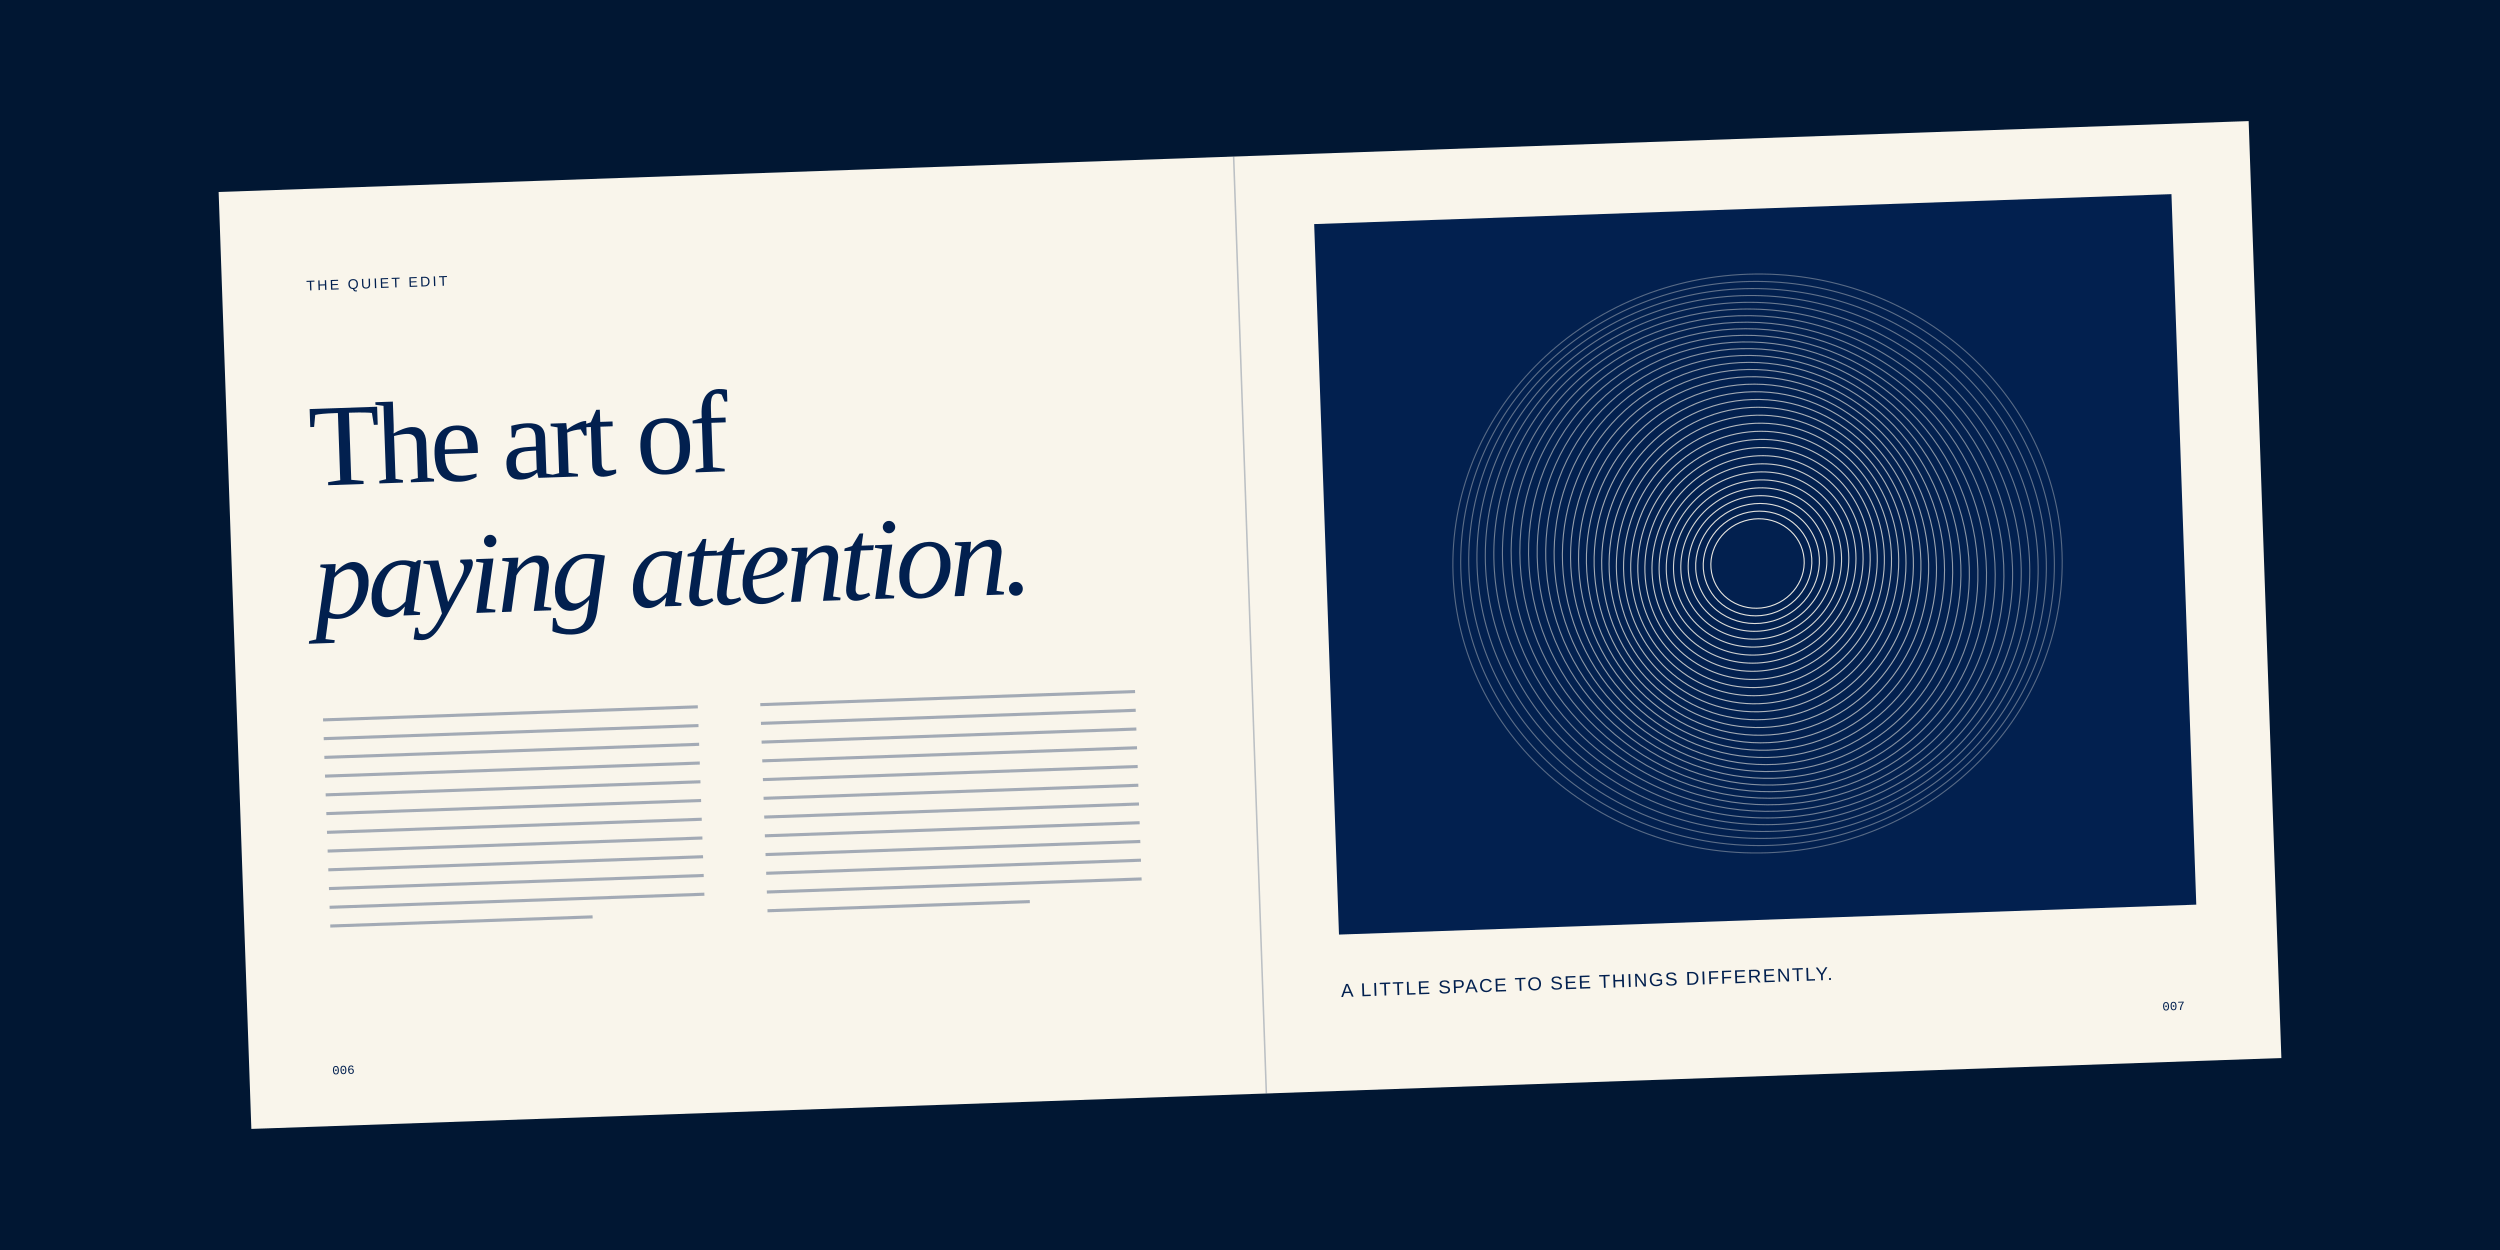
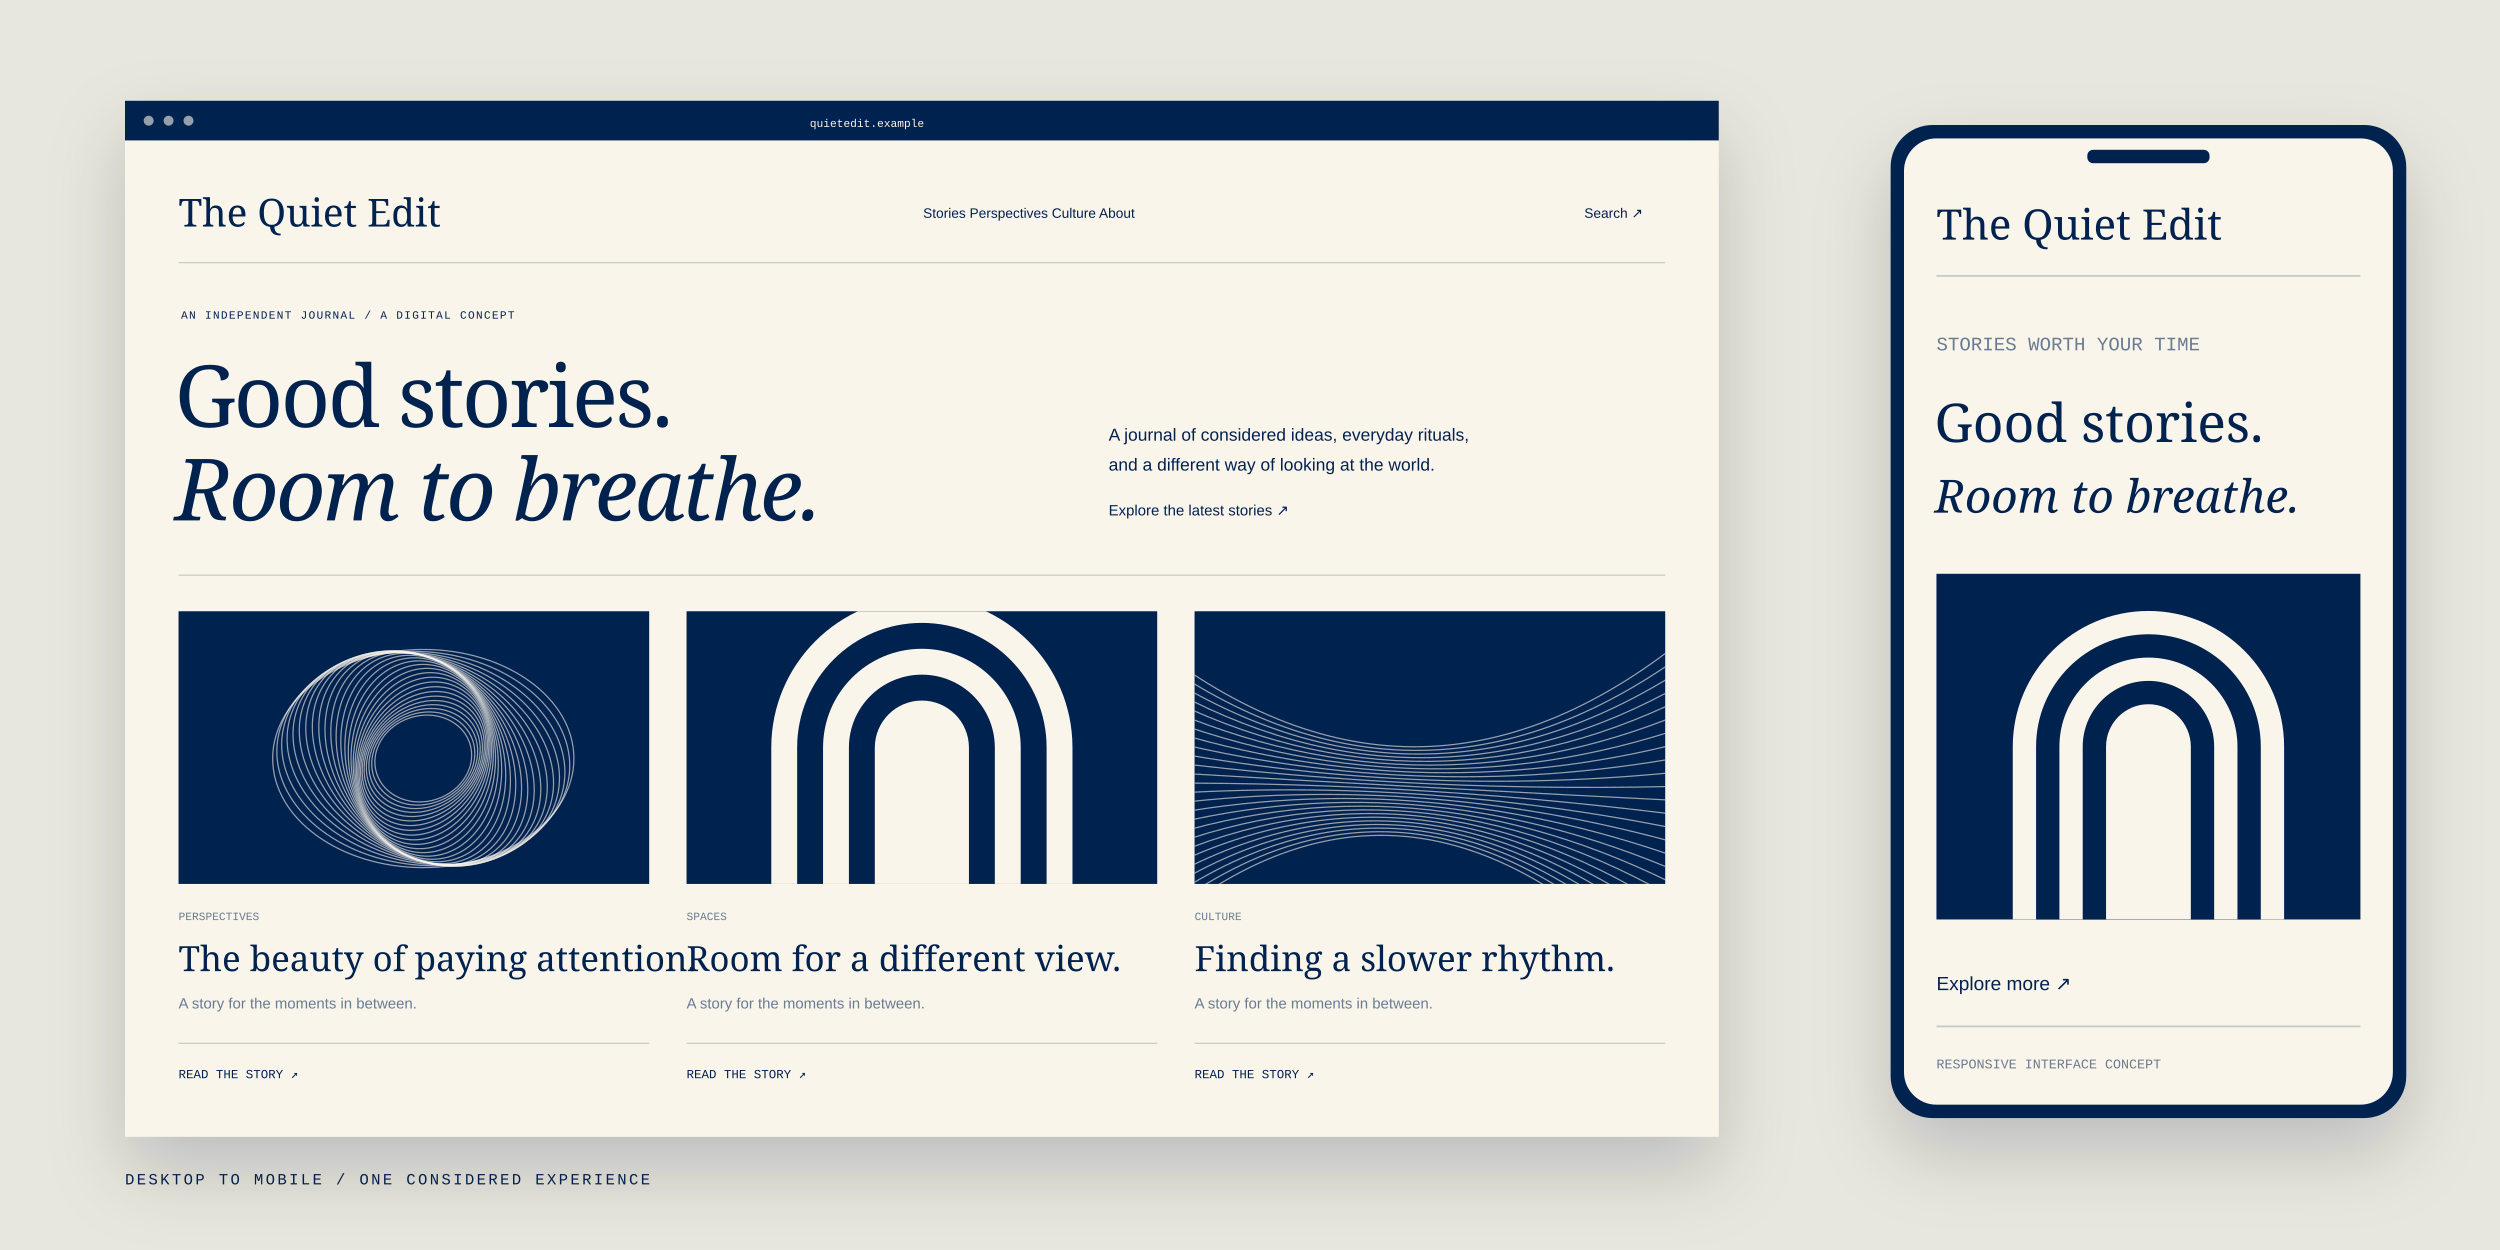
<svg xmlns="http://www.w3.org/2000/svg" width="1600" height="800" viewBox="0 0 1600 800">
  <defs>
-     <filter id="paper">
-       <feTurbulence type="fractalNoise" baseFrequency=".65" numOctaves="3" stitchTiles="stitch" />
-       <feColorMatrix type="saturate" values="0" />
-       <feComponentTransfer>
-         <feFuncA type="linear" slope=".035" />
-       </feComponentTransfer>
-       <feBlend in="SourceGraphic" mode="multiply" />
-     </filter>
-     <filter id="shadow" x="-40%" y="-40%" width="180%" height="180%">
-       <feDropShadow dx="8" dy="20" stdDeviation="20" flood-color="#011733" flood-opacity=".13" />
+     <filter id="shadow" x="-30%" y="-30%" width="160%" height="180%">
+       <feDropShadow dx="0" dy="22" stdDeviation="24" flood-color="#011733" flood-opacity=".18" />
    </filter>
  </defs>
-   <path fill="#011733" d="M0 0h1600v800H0z" />
-   <g transform="translate(150 100) rotate(-2 650 300)">
-     <rect width="1300" height="600" fill="#f9f5eb" />
-     <path d="M650 0v600" stroke="#02204f" opacity=".25" />
-     <text x="54" y="65" font-size="9" fill="#02204f" font-family="Arial, Helvetica, sans-serif" letter-spacing="1.5">THE QUIET EDIT</text>
-     <text x="52" y="190" font-size="75" fill="#02204f" font-family="Georgia, Times New Roman, serif" letter-spacing="-3">The art of</text>
-     <text x="52" y="275" font-size="75" fill="#02204f" font-family="Georgia, Times New Roman, serif" font-style="italic" letter-spacing="-3">paying attention.</text>
-     <path d="M55 340h240" stroke="#02204f" stroke-width="2" opacity=".35" />
-     <path d="M55 352h240" stroke="#02204f" stroke-width="2" opacity=".35" />
-     <path d="M55 364h240" stroke="#02204f" stroke-width="2" opacity=".35" />
-     <path d="M55 376h240" stroke="#02204f" stroke-width="2" opacity=".35" />
-     <path d="M55 388h240" stroke="#02204f" stroke-width="2" opacity=".35" />
-     <path d="M55 400h240" stroke="#02204f" stroke-width="2" opacity=".35" />
-     <path d="M55 412h240" stroke="#02204f" stroke-width="2" opacity=".35" />
-     <path d="M55 424h240" stroke="#02204f" stroke-width="2" opacity=".35" />
-     <path d="M55 436h240" stroke="#02204f" stroke-width="2" opacity=".35" />
-     <path d="M55 448h240" stroke="#02204f" stroke-width="2" opacity=".35" />
-     <path d="M55 460h240" stroke="#02204f" stroke-width="2" opacity=".35" />
-     <path d="M55 472h168" stroke="#02204f" stroke-width="2" opacity=".35" />
-     <path d="M335 340h240" stroke="#02204f" stroke-width="2" opacity=".35" />
-     <path d="M335 352h240" stroke="#02204f" stroke-width="2" opacity=".35" />
-     <path d="M335 364h240" stroke="#02204f" stroke-width="2" opacity=".35" />
-     <path d="M335 376h240" stroke="#02204f" stroke-width="2" opacity=".35" />
-     <path d="M335 388h240" stroke="#02204f" stroke-width="2" opacity=".35" />
-     <path d="M335 400h240" stroke="#02204f" stroke-width="2" opacity=".35" />
-     <path d="M335 412h240" stroke="#02204f" stroke-width="2" opacity=".35" />
-     <path d="M335 424h240" stroke="#02204f" stroke-width="2" opacity=".35" />
-     <path d="M335 436h240" stroke="#02204f" stroke-width="2" opacity=".35" />
-     <path d="M335 448h240" stroke="#02204f" stroke-width="2" opacity=".35" />
-     <path d="M335 460h240" stroke="#02204f" stroke-width="2" opacity=".35" />
-     <path d="M335 472h168" stroke="#02204f" stroke-width="2" opacity=".35" />
-     <rect x="700" y="45" width="549" height="455" fill="#02204f" />
-     <ellipse cx="976" cy="272" rx="195" ry="185.25" transform="rotate(0 976 272)" fill="none" stroke="#f9f5eb" stroke-width=".7" opacity="0.35" />
-     <ellipse cx="976" cy="272" rx="190" ry="180.5" transform="rotate(5 976 272)" fill="none" stroke="#f9f5eb" stroke-width=".7" opacity="0.368" />
-     <ellipse cx="976" cy="272" rx="185" ry="175.75" transform="rotate(10 976 272)" fill="none" stroke="#f9f5eb" stroke-width=".7" opacity="0.385" />
-     <ellipse cx="976" cy="272" rx="180" ry="171" transform="rotate(15 976 272)" fill="none" stroke="#f9f5eb" stroke-width=".7" opacity="0.403" />
-     <ellipse cx="976" cy="272" rx="175" ry="166.25" transform="rotate(20 976 272)" fill="none" stroke="#f9f5eb" stroke-width=".7" opacity="0.421" />
-     <ellipse cx="976" cy="272" rx="170" ry="161.5" transform="rotate(25 976 272)" fill="none" stroke="#f9f5eb" stroke-width=".7" opacity="0.438" />
-     <ellipse cx="976" cy="272" rx="165" ry="156.75" transform="rotate(30 976 272)" fill="none" stroke="#f9f5eb" stroke-width=".7" opacity="0.456" />
-     <ellipse cx="976" cy="272" rx="160" ry="152" transform="rotate(35 976 272)" fill="none" stroke="#f9f5eb" stroke-width=".7" opacity="0.474" />
-     <ellipse cx="976" cy="272" rx="155" ry="147.25" transform="rotate(40 976 272)" fill="none" stroke="#f9f5eb" stroke-width=".7" opacity="0.491" />
-     <ellipse cx="976" cy="272" rx="150" ry="142.5" transform="rotate(45 976 272)" fill="none" stroke="#f9f5eb" stroke-width=".7" opacity="0.509" />
-     <ellipse cx="976" cy="272" rx="145" ry="137.75" transform="rotate(50 976 272)" fill="none" stroke="#f9f5eb" stroke-width=".7" opacity="0.526" />
-     <ellipse cx="976" cy="272" rx="140" ry="133" transform="rotate(55 976 272)" fill="none" stroke="#f9f5eb" stroke-width=".7" opacity="0.544" />
-     <ellipse cx="976" cy="272" rx="135" ry="128.25" transform="rotate(60 976 272)" fill="none" stroke="#f9f5eb" stroke-width=".7" opacity="0.562" />
-     <ellipse cx="976" cy="272" rx="130" ry="123.5" transform="rotate(65 976 272)" fill="none" stroke="#f9f5eb" stroke-width=".7" opacity="0.579" />
-     <ellipse cx="976" cy="272" rx="125" ry="118.75" transform="rotate(70 976 272)" fill="none" stroke="#f9f5eb" stroke-width=".7" opacity="0.597" />
-     <ellipse cx="976" cy="272" rx="120" ry="114" transform="rotate(75 976 272)" fill="none" stroke="#f9f5eb" stroke-width=".7" opacity="0.615" />
-     <ellipse cx="976" cy="272" rx="115" ry="109.25" transform="rotate(80 976 272)" fill="none" stroke="#f9f5eb" stroke-width=".7" opacity="0.632" />
-     <ellipse cx="976" cy="272" rx="110" ry="104.5" transform="rotate(85 976 272)" fill="none" stroke="#f9f5eb" stroke-width=".7" opacity="0.65" />
-     <ellipse cx="976" cy="272" rx="105" ry="99.75" transform="rotate(90 976 272)" fill="none" stroke="#f9f5eb" stroke-width=".7" opacity="0.668" />
-     <ellipse cx="976" cy="272" rx="100" ry="95" transform="rotate(95 976 272)" fill="none" stroke="#f9f5eb" stroke-width=".7" opacity="0.685" />
-     <ellipse cx="976" cy="272" rx="95" ry="90.25" transform="rotate(100 976 272)" fill="none" stroke="#f9f5eb" stroke-width=".7" opacity="0.703" />
-     <ellipse cx="976" cy="272" rx="90" ry="85.5" transform="rotate(105 976 272)" fill="none" stroke="#f9f5eb" stroke-width=".7" opacity="0.721" />
-     <ellipse cx="976" cy="272" rx="85" ry="80.75" transform="rotate(110 976 272)" fill="none" stroke="#f9f5eb" stroke-width=".7" opacity="0.738" />
-     <ellipse cx="976" cy="272" rx="80" ry="76" transform="rotate(115 976 272)" fill="none" stroke="#f9f5eb" stroke-width=".7" opacity="0.756" />
-     <ellipse cx="976" cy="272" rx="75" ry="71.25" transform="rotate(120 976 272)" fill="none" stroke="#f9f5eb" stroke-width=".7" opacity="0.774" />
-     <ellipse cx="976" cy="272" rx="70" ry="66.5" transform="rotate(125 976 272)" fill="none" stroke="#f9f5eb" stroke-width=".7" opacity="0.791" />
-     <ellipse cx="976" cy="272" rx="65" ry="61.75" transform="rotate(130 976 272)" fill="none" stroke="#f9f5eb" stroke-width=".7" opacity="0.809" />
-     <ellipse cx="976" cy="272" rx="60" ry="57" transform="rotate(135 976 272)" fill="none" stroke="#f9f5eb" stroke-width=".7" opacity="0.826" />
-     <ellipse cx="976" cy="272" rx="55" ry="52.25" transform="rotate(140 976 272)" fill="none" stroke="#f9f5eb" stroke-width=".7" opacity="0.844" />
-     <ellipse cx="976" cy="272" rx="50" ry="47.5" transform="rotate(145 976 272)" fill="none" stroke="#f9f5eb" stroke-width=".7" opacity="0.862" />
-     <ellipse cx="976" cy="272" rx="45" ry="42.75" transform="rotate(150 976 272)" fill="none" stroke="#f9f5eb" stroke-width=".7" opacity="0.879" />
-     <ellipse cx="976" cy="272" rx="40" ry="38" transform="rotate(155 976 272)" fill="none" stroke="#f9f5eb" stroke-width=".7" opacity="0.897" />
-     <ellipse cx="976" cy="272" rx="35" ry="33.25" transform="rotate(160 976 272)" fill="none" stroke="#f9f5eb" stroke-width=".7" opacity="0.915" />
-     <ellipse cx="976" cy="272" rx="30" ry="28.5" transform="rotate(165 976 272)" fill="none" stroke="#f9f5eb" stroke-width=".7" opacity="0.932" />
-     <text x="700" y="540" font-size="12" fill="#02204f" font-family="Arial, Helvetica, sans-serif" letter-spacing="1">A LITTLE SPACE TO SEE THINGS DIFFERENTLY.</text>
-     <text x="53" y="567" font-size="8" fill="#02204f" font-family="Courier New, monospace">006</text>
-     <text x="1225" y="567" font-size="8" fill="#02204f" font-family="Courier New, monospace">007</text>
+   <rect x="0" y="0" width="1600" height="800" fill="#e7e7de" />
+   <g filter="url(#shadow)">
+     <g transform="translate(80 90) scale(0.796875)">
+       <rect x="0" y="-32" width="1280" height="32" fill="#02204f" />
+       <g fill="#f9f5eb" opacity=".6">
+         <circle cx="19" cy="-16" r="4" />
+         <circle cx="35" cy="-16" r="4" />
+         <circle cx="51" cy="-16" r="4" />
+       </g>
+       <text x="550" y="-11" fill="#f9f5eb" font-size="9" font-family="Courier New,monospace">quietedit.example</text>
+       <rect x="0" y="0" width="1280" height="800" fill="#f9f5eb" />
+       <text x="43" y="69" fill="#02204f" font-size="31" font-family="Georgia,serif">The Quiet Edit</text>
+       <text x="641" y="62" fill="#02204f" font-size="11" font-family="Arial,sans-serif">Stories       Perspectives       Culture       About</text>
+       <text x="1172" y="62" fill="#02204f" font-size="11" font-family="Arial,sans-serif">Search ↗</text>
+       <path d="M43 98h1194" stroke="#02204f" opacity="0.2" />
+       <text x="45" y="143" fill="#02204f" font-size="9" font-family="Courier New,monospace" letter-spacing="1">AN INDEPENDENT JOURNAL / A DIGITAL CONCEPT</text>
+       <text x="40" y="230" fill="#02204f" font-size="69" font-family="Georgia,serif" letter-spacing="-2">Good stories.</text>
+       <text x="40" y="305" fill="#02204f" font-size="69" font-family="Georgia,serif" font-style="italic" letter-spacing="-2">Room to breathe.</text>
+       <text x="790" y="241" fill="#02204f" font-size="14" font-family="Arial,sans-serif">A journal of considered ideas, everyday rituals,</text>
+       <text x="790" y="265" fill="#02204f" font-size="14" font-family="Arial,sans-serif">and a different way of looking at the world.</text>
+       <text x="790" y="301" fill="#02204f" font-size="12" font-family="Arial,sans-serif">Explore the latest stories  ↗</text>
+       <path d="M43 349h1194" stroke="#02204f" opacity="0.2" />
+       <g>
+         <defs>
+           <clipPath id="fig-43-378-0">
+             <rect x="43" y="378" width="378" height="219" fill="#f9f5eb" />
+           </clipPath>
+         </defs>
+         <g clip-path="url(#fig-43-378-0)">
+           <rect x="43" y="378" width="378" height="219" fill="#02204f" />
+           <ellipse cx="239.56" cy="496.26" rx="120.96" ry="87.6" transform="rotate(0 239.56 496.26)" fill="none" stroke="#f9f5eb" stroke-width="1" opacity=".6" />
+           <ellipse cx="239.56" cy="496.26" rx="117.936" ry="85.629" transform="rotate(6 239.56 496.26)" fill="none" stroke="#f9f5eb" stroke-width="1" opacity=".6" />
+           <ellipse cx="239.56" cy="496.26" rx="114.912" ry="83.658" transform="rotate(12 239.56 496.26)" fill="none" stroke="#f9f5eb" stroke-width="1" opacity=".6" />
+           <ellipse cx="239.56" cy="496.26" rx="111.888" ry="81.687" transform="rotate(18 239.56 496.26)" fill="none" stroke="#f9f5eb" stroke-width="1" opacity=".6" />
+           <ellipse cx="239.56" cy="496.26" rx="108.864" ry="79.716" transform="rotate(24 239.56 496.26)" fill="none" stroke="#f9f5eb" stroke-width="1" opacity=".6" />
+           <ellipse cx="239.56" cy="496.26" rx="105.84" ry="77.745" transform="rotate(30 239.56 496.26)" fill="none" stroke="#f9f5eb" stroke-width="1" opacity=".6" />
+           <ellipse cx="239.56" cy="496.26" rx="102.816" ry="75.774" transform="rotate(36 239.56 496.26)" fill="none" stroke="#f9f5eb" stroke-width="1" opacity=".6" />
+           <ellipse cx="239.56" cy="496.26" rx="99.792" ry="73.803" transform="rotate(42 239.56 496.26)" fill="none" stroke="#f9f5eb" stroke-width="1" opacity=".6" />
+           <ellipse cx="239.56" cy="496.26" rx="96.768" ry="71.832" transform="rotate(48 239.56 496.26)" fill="none" stroke="#f9f5eb" stroke-width="1" opacity=".6" />
+           <ellipse cx="239.56" cy="496.26" rx="93.744" ry="69.861" transform="rotate(54 239.56 496.26)" fill="none" stroke="#f9f5eb" stroke-width="1" opacity=".6" />
+           <ellipse cx="239.56" cy="496.26" rx="90.72" ry="67.89" transform="rotate(60 239.56 496.26)" fill="none" stroke="#f9f5eb" stroke-width="1" opacity=".6" />
+           <ellipse cx="239.56" cy="496.26" rx="87.696" ry="65.919" transform="rotate(66 239.56 496.26)" fill="none" stroke="#f9f5eb" stroke-width="1" opacity=".6" />
+           <ellipse cx="239.56" cy="496.26" rx="84.672" ry="63.948" transform="rotate(72 239.56 496.26)" fill="none" stroke="#f9f5eb" stroke-width="1" opacity=".6" />
+           <ellipse cx="239.56" cy="496.26" rx="81.648" ry="61.977" transform="rotate(78 239.56 496.26)" fill="none" stroke="#f9f5eb" stroke-width="1" opacity=".6" />
+           <ellipse cx="239.56" cy="496.26" rx="78.624" ry="60.006" transform="rotate(84 239.56 496.26)" fill="none" stroke="#f9f5eb" stroke-width="1" opacity=".6" />
+           <ellipse cx="239.56" cy="496.26" rx="75.6" ry="58.035" transform="rotate(90 239.56 496.26)" fill="none" stroke="#f9f5eb" stroke-width="1" opacity=".6" />
+           <ellipse cx="239.56" cy="496.26" rx="72.576" ry="56.064" transform="rotate(96 239.56 496.26)" fill="none" stroke="#f9f5eb" stroke-width="1" opacity=".6" />
+           <ellipse cx="239.56" cy="496.26" rx="69.552" ry="54.093" transform="rotate(102 239.56 496.26)" fill="none" stroke="#f9f5eb" stroke-width="1" opacity=".6" />
+           <ellipse cx="239.56" cy="496.26" rx="66.528" ry="52.122" transform="rotate(108 239.56 496.26)" fill="none" stroke="#f9f5eb" stroke-width="1" opacity=".6" />
+           <ellipse cx="239.56" cy="496.26" rx="63.504" ry="50.151" transform="rotate(114 239.56 496.26)" fill="none" stroke="#f9f5eb" stroke-width="1" opacity=".6" />
+           <ellipse cx="239.56" cy="496.26" rx="60.48" ry="48.18" transform="rotate(120 239.56 496.26)" fill="none" stroke="#f9f5eb" stroke-width="1" opacity=".6" />
+           <ellipse cx="239.56" cy="496.26" rx="57.456" ry="46.209" transform="rotate(126 239.56 496.26)" fill="none" stroke="#f9f5eb" stroke-width="1" opacity=".6" />
+           <ellipse cx="239.56" cy="496.26" rx="54.432" ry="44.238" transform="rotate(132 239.56 496.26)" fill="none" stroke="#f9f5eb" stroke-width="1" opacity=".6" />
+           <ellipse cx="239.56" cy="496.26" rx="51.408" ry="42.267" transform="rotate(138 239.56 496.26)" fill="none" stroke="#f9f5eb" stroke-width="1" opacity=".6" />
+           <ellipse cx="239.56" cy="496.26" rx="48.384" ry="40.296" transform="rotate(144 239.56 496.26)" fill="none" stroke="#f9f5eb" stroke-width="1" opacity=".6" />
+           <ellipse cx="239.56" cy="496.26" rx="45.36" ry="38.325" transform="rotate(150 239.56 496.26)" fill="none" stroke="#f9f5eb" stroke-width="1" opacity=".6" />
+           <ellipse cx="239.56" cy="496.26" rx="42.336" ry="36.354" transform="rotate(156 239.56 496.26)" fill="none" stroke="#f9f5eb" stroke-width="1" opacity=".6" />
+           <ellipse cx="239.56" cy="496.26" rx="39.312" ry="34.383" transform="rotate(162 239.56 496.26)" fill="none" stroke="#f9f5eb" stroke-width="1" opacity=".6" />
+         </g>
+       </g>
+       <text x="43" y="626" fill="#697b92" font-size="9" font-family="Courier New,monospace">PERSPECTIVES</text>
+       <text x="43" y="667" fill="#02204f" font-size="28" font-family="Georgia,serif">The beauty of paying attention.</text>
+       <text x="43" y="697" fill="#697b92" font-size="12" font-family="Arial,sans-serif">A story for the moments in between.</text>
+       <path d="M43 725h378" stroke="#02204f" opacity="0.2" />
+       <text x="43" y="753" fill="#02204f" font-size="10" font-family="Courier New,monospace">READ THE STORY  ↗</text>
+       <g>
+         <defs>
+           <clipPath id="fig-451-378-1">
+             <rect x="451" y="378" width="378" height="219" fill="#f9f5eb" />
+           </clipPath>
+         </defs>
+         <g clip-path="url(#fig-451-378-1)">
+           <rect x="451" y="378" width="378" height="219" fill="#02204f" />
+           <path d="M519.04 597V487.5a120.96 120.96 0 0 1 241.92 0v109.5" fill="#f9f5eb" />
+           <path d="M539.83 597V487.5a100.17 100.17 0 0 1 200.34 0v109.5" fill="#02204f" />
+           <path d="M560.62 597V487.5a79.38 79.38 0 0 1 158.76 0v109.5" fill="#f9f5eb" />
+           <path d="M581.41 597V487.5a58.59 58.59 0 0 1 117.18 0v109.5" fill="#02204f" />
+           <path d="M602.2 597V487.5a37.8 37.8 0 0 1 75.6 0v109.5" fill="#f9f5eb" />
+         </g>
+       </g>
+       <text x="451" y="626" fill="#697b92" font-size="9" font-family="Courier New,monospace">SPACES</text>
+       <text x="451" y="667" fill="#02204f" font-size="28" font-family="Georgia,serif">Room for a different view.</text>
+       <text x="451" y="697" fill="#697b92" font-size="12" font-family="Arial,sans-serif">A story for the moments in between.</text>
+       <path d="M451 725h378" stroke="#02204f" opacity="0.2" />
+       <text x="451" y="753" fill="#02204f" font-size="10" font-family="Courier New,monospace">READ THE STORY  ↗</text>
+       <g>
+         <defs>
+           <clipPath id="fig-859-378-2">
+             <rect x="859" y="378" width="378" height="219" fill="#f9f5eb" />
+           </clipPath>
+         </defs>
+         <g clip-path="url(#fig-859-378-2)">
+           <rect x="859" y="378" width="378" height="219" fill="#02204f" />
+           <path d="M829 408Q1048 575.1 1267 388" fill="none" stroke="#f9f5eb" opacity=".6" />
+           <path d="M829 417Q1048 570.1 1267 401" fill="none" stroke="#f9f5eb" opacity=".6" />
+           <path d="M829 426Q1048 565.1 1267 414" fill="none" stroke="#f9f5eb" opacity=".6" />
+           <path d="M829 435Q1048 560.1 1267 427" fill="none" stroke="#f9f5eb" opacity=".6" />
+           <path d="M829 444Q1048 555.1 1267 440" fill="none" stroke="#f9f5eb" opacity=".6" />
+           <path d="M829 453Q1048 550.1 1267 453" fill="none" stroke="#f9f5eb" opacity=".6" />
+           <path d="M829 462Q1048 545.1 1267 466" fill="none" stroke="#f9f5eb" opacity=".6" />
+           <path d="M829 471Q1048 540.1 1267 479" fill="none" stroke="#f9f5eb" opacity=".6" />
+           <path d="M829 480Q1048 535.1 1267 492" fill="none" stroke="#f9f5eb" opacity=".6" />
+           <path d="M829 489Q1048 530.1 1267 505" fill="none" stroke="#f9f5eb" opacity=".6" />
+           <path d="M829 498Q1048 525.1 1267 518" fill="none" stroke="#f9f5eb" opacity=".6" />
+           <path d="M829 507Q1048 520.1 1267 531" fill="none" stroke="#f9f5eb" opacity=".6" />
+           <path d="M829 516Q1048 515.1 1267 544" fill="none" stroke="#f9f5eb" opacity=".6" />
+           <path d="M829 525Q1048 510.1 1267 557" fill="none" stroke="#f9f5eb" opacity=".6" />
+           <path d="M829 534Q1048 505.1 1267 570" fill="none" stroke="#f9f5eb" opacity=".6" />
+           <path d="M829 543Q1048 500.1 1267 583" fill="none" stroke="#f9f5eb" opacity=".6" />
+           <path d="M829 552Q1048 495.1 1267 596" fill="none" stroke="#f9f5eb" opacity=".6" />
+           <path d="M829 561Q1048 490.1 1267 609" fill="none" stroke="#f9f5eb" opacity=".6" />
+           <path d="M829 570Q1048 485.1 1267 622" fill="none" stroke="#f9f5eb" opacity=".6" />
+           <path d="M829 579Q1048 480.1 1267 635" fill="none" stroke="#f9f5eb" opacity=".6" />
+           <path d="M829 588Q1048 475.1 1267 648" fill="none" stroke="#f9f5eb" opacity=".6" />
+           <path d="M829 597Q1048 470.1 1267 661" fill="none" stroke="#f9f5eb" opacity=".6" />
+           <path d="M829 606Q1048 465.1 1267 674" fill="none" stroke="#f9f5eb" opacity=".6" />
+           <path d="M829 615Q1048 460.1 1267 687" fill="none" stroke="#f9f5eb" opacity=".6" />
+           <path d="M829 624Q1048 455.1 1267 700" fill="none" stroke="#f9f5eb" opacity=".6" />
+           <path d="M829 633Q1048 450.1 1267 713" fill="none" stroke="#f9f5eb" opacity=".6" />
+         </g>
+       </g>
+       <text x="859" y="626" fill="#697b92" font-size="9" font-family="Courier New,monospace">CULTURE</text>
+       <text x="859" y="667" fill="#02204f" font-size="28" font-family="Georgia,serif">Finding a slower rhythm.</text>
+       <text x="859" y="697" fill="#697b92" font-size="12" font-family="Arial,sans-serif">A story for the moments in between.</text>
+       <path d="M859 725h378" stroke="#02204f" opacity="0.2" />
+       <text x="859" y="753" fill="#02204f" font-size="10" font-family="Courier New,monospace">READ THE STORY  ↗</text>
+     </g>
+     <g transform="translate(1210 80) scale(1.222222)">
+       <rect x="0" y="0" width="270" height="520" fill="#02204f" rx="22" />
+       <rect x="7" y="7" width="256" height="506" fill="#f9f5eb" rx="17" />
+       <rect x="103" y="13" width="64" height="7" fill="#02204f" rx="3" />
+       <text x="24" y="60" fill="#02204f" font-size="22" font-family="Georgia,serif">The Quiet Edit</text>
+       <path d="M24 79h222" stroke="#02204f" opacity="0.2" />
+       <text x="24" y="118" fill="#697b92" font-size="10" font-family="Courier New,monospace">STORIES WORTH YOUR TIME</text>
+       <text x="23" y="166" fill="#02204f" font-size="28" font-family="Georgia,serif">Good stories.</text>
+       <text x="23" y="203" fill="#02204f" font-size="24" font-family="Georgia,serif" font-style="italic">Room to breathe.</text>
+       <g>
+         <defs>
+           <clipPath id="fig-24-235-1">
+             <rect x="24" y="235" width="222" height="181" fill="#f9f5eb" />
+           </clipPath>
+         </defs>
+         <g clip-path="url(#fig-24-235-1)">
+           <rect x="24" y="235" width="222" height="181" fill="#02204f" />
+           <path d="M63.96 416V325.5a71.04 71.04 0 0 1 142.08 0v90.5" fill="#f9f5eb" />
+           <path d="M76.17 416V325.5a58.83 58.83 0 0 1 117.66 0v90.5" fill="#02204f" />
+           <path d="M88.38 416V325.5a46.62 46.62 0 0 1 93.24 0v90.5" fill="#f9f5eb" />
+           <path d="M100.59 416V325.5a34.41 34.41 0 0 1 68.82 0v90.5" fill="#02204f" />
+           <path d="M112.8 416V325.5a22.2 22.2 0 0 1 44.4 0v90.5" fill="#f9f5eb" />
+         </g>
+       </g>
+       <text x="24" y="453" fill="#02204f" font-size="10" font-family="Arial,sans-serif">Explore more  ↗</text>
+       <path d="M24 472h222" stroke="#02204f" opacity="0.2" />
+       <text x="24" y="494" fill="#697b92" font-size="7" font-family="Courier New,monospace">RESPONSIVE INTERFACE CONCEPT</text>
+     </g>
  </g>
+   <text x="80" y="758" fill="#02204f" font-size="10" font-family="Courier New,monospace" letter-spacing="1.5">DESKTOP TO MOBILE / ONE CONSIDERED EXPERIENCE</text>
</svg>
